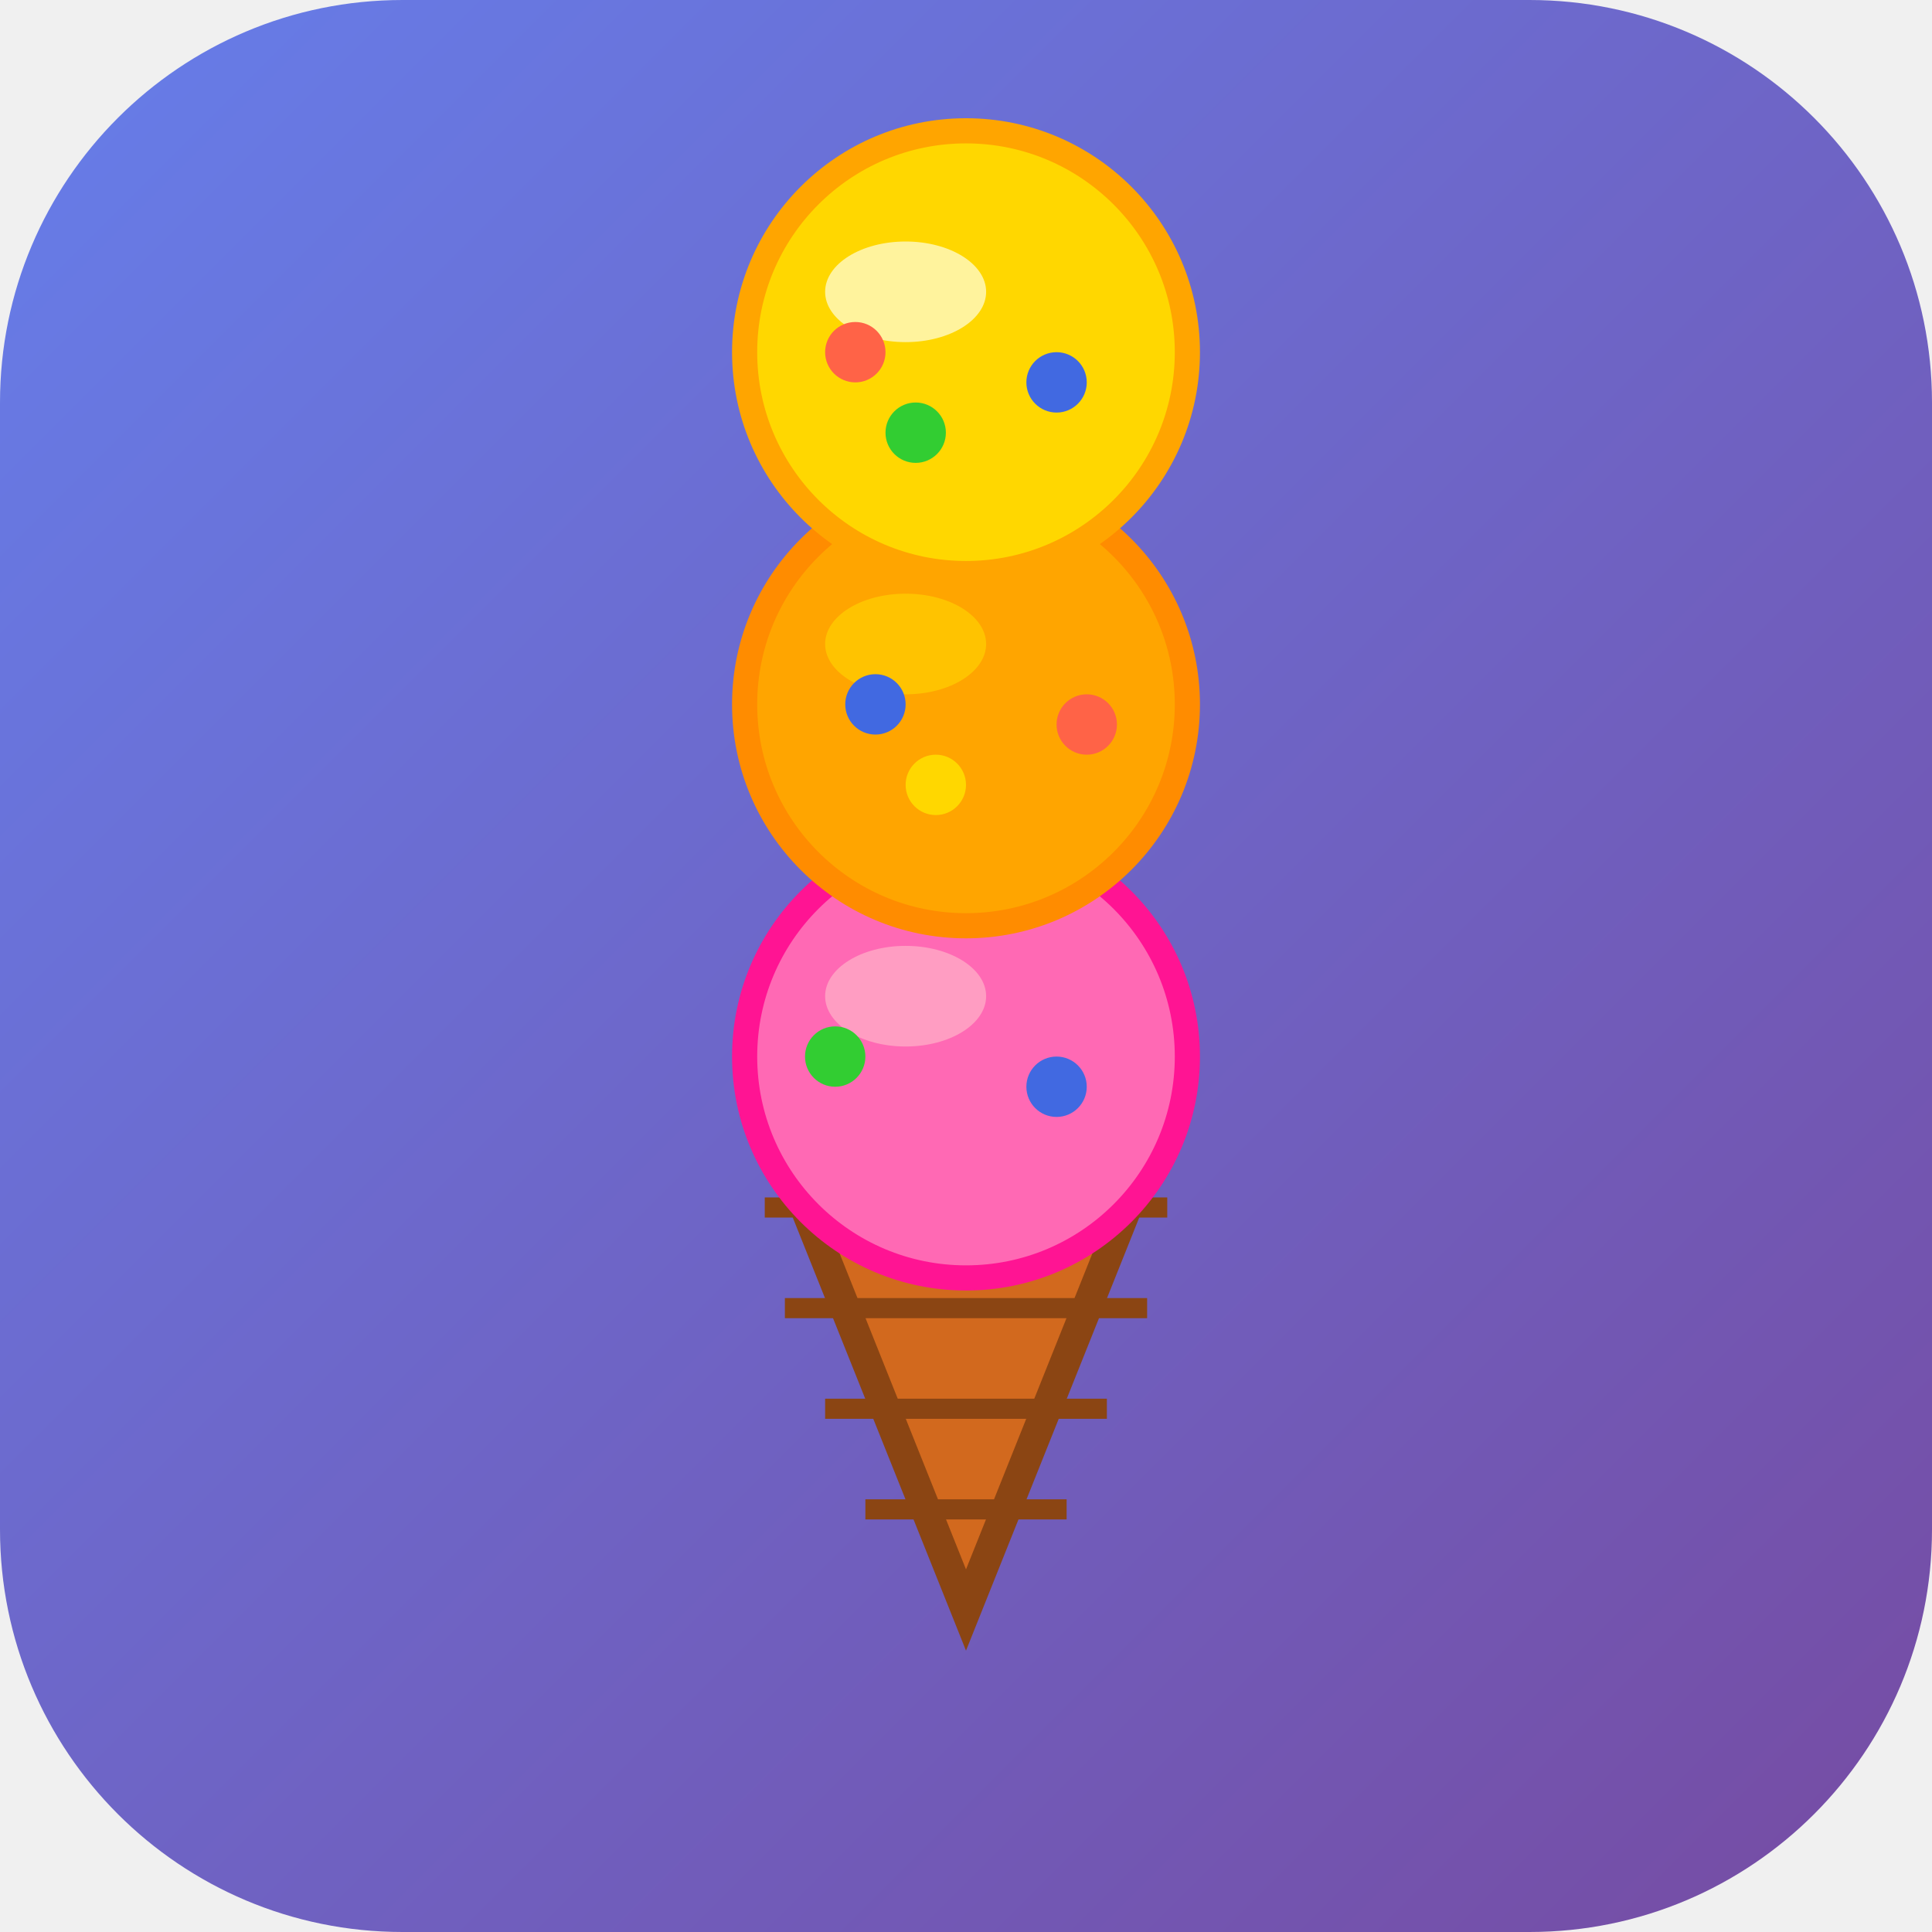
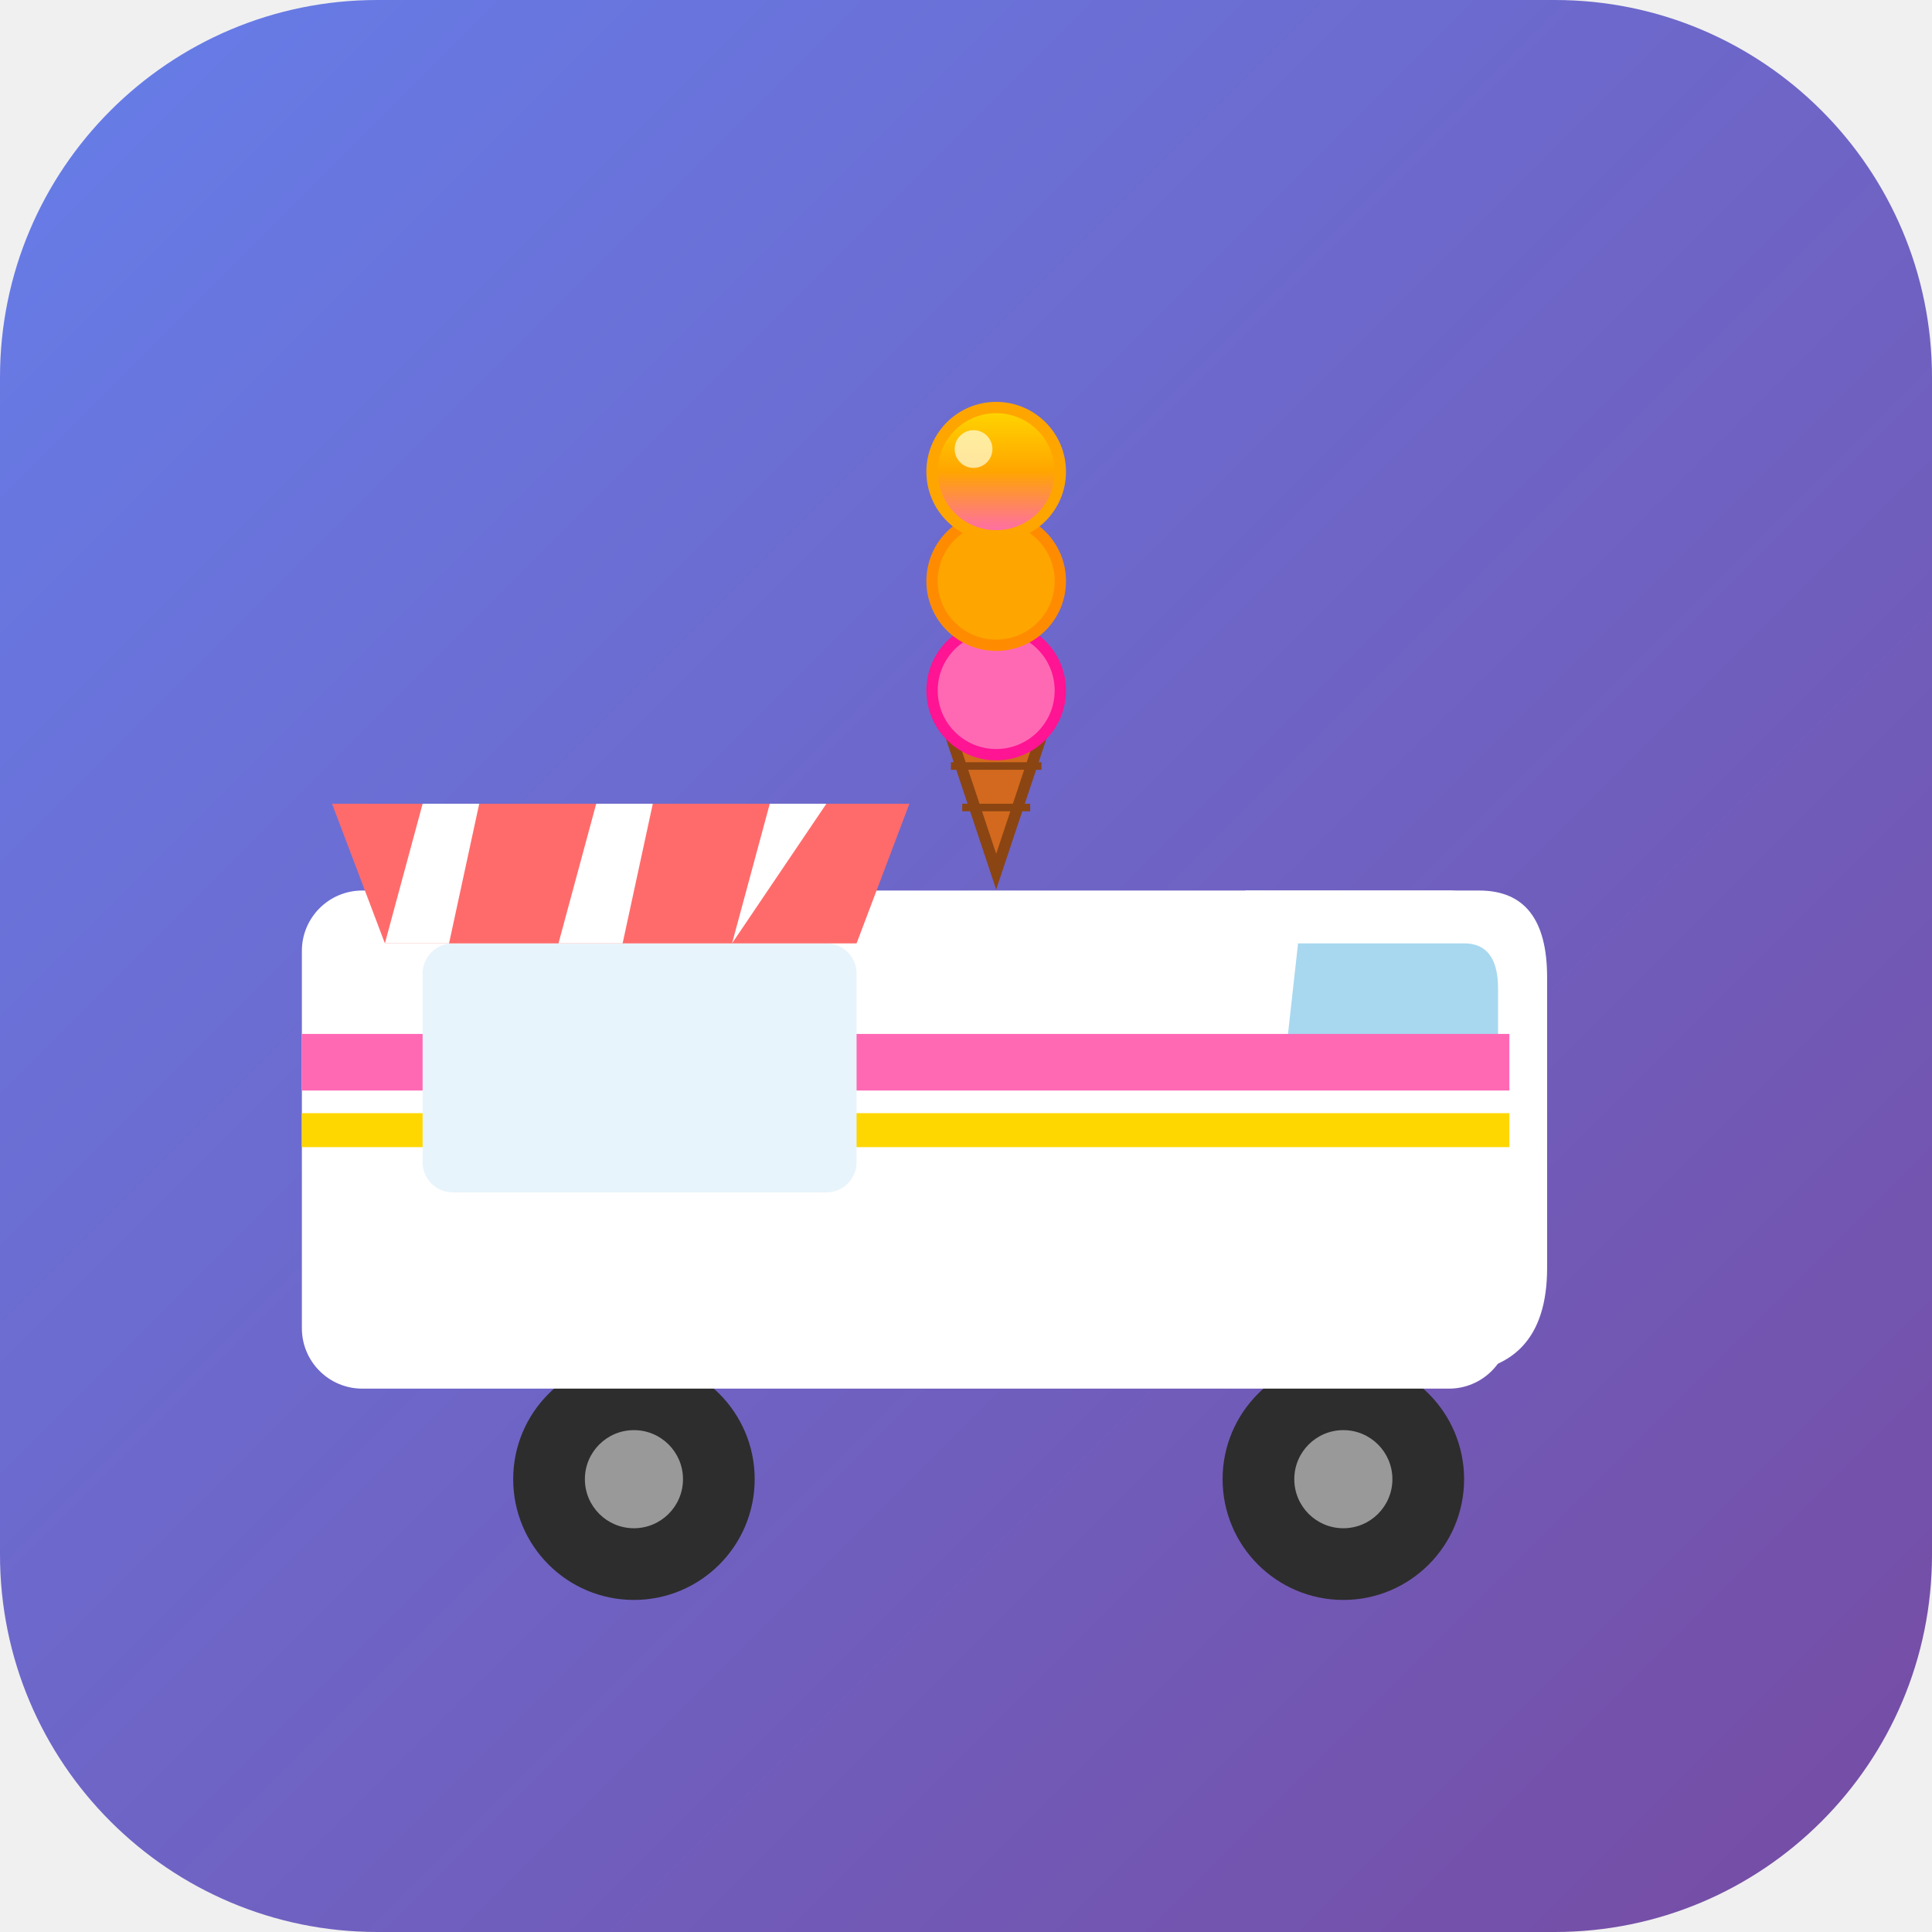
- <svg xmlns="http://www.w3.org/2000/svg" viewBox="0 0 192 192" width="192" height="192">
+ <svg xmlns="http://www.w3.org/2000/svg" viewBox="0 0 512 512" width="192" height="192">
  <defs>
-     <linearGradient id="bg" x1="0%" y1="0%" x2="100%" y2="100%">
+     <linearGradient id="bg192" x1="0%" y1="0%" x2="100%" y2="100%">
      <stop offset="0%" style="stop-color:#667eea;stop-opacity:1" />
      <stop offset="100%" style="stop-color:#764ba2;stop-opacity:1" />
    </linearGradient>
+     <linearGradient id="cone192" x1="0%" y1="0%" x2="0%" y2="100%">
+       <stop offset="0%" style="stop-color:#FFD700;stop-opacity:1" />
+       <stop offset="50%" style="stop-color:#FFA500;stop-opacity:1" />
+       <stop offset="100%" style="stop-color:#FF69B4;stop-opacity:1" />
+     </linearGradient>
  </defs>
-   <rect width="192" height="192" fill="url(#bg)" rx="40" />
-   <path d="M 76 110 L 96 160 L 116 110 Z" fill="#D2691E" stroke="#8B4513" stroke-width="3" />
-   <line x1="76" y1="120" x2="116" y2="120" stroke="#8B4513" stroke-width="2" />
-   <line x1="78" y1="130" x2="114" y2="130" stroke="#8B4513" stroke-width="2" />
-   <line x1="82" y1="140" x2="110" y2="140" stroke="#8B4513" stroke-width="2" />
-   <line x1="86" y1="150" x2="106" y2="150" stroke="#8B4513" stroke-width="2" />
-   <circle cx="96" cy="105" r="22" fill="#FF69B4" stroke="#FF1493" stroke-width="2.5" />
-   <ellipse cx="90" cy="99" rx="8" ry="5" fill="#FFC0CB" opacity="0.6" />
-   <circle cx="96" cy="70" r="22" fill="#FFA500" stroke="#FF8C00" stroke-width="2.5" />
-   <ellipse cx="90" cy="64" rx="8" ry="5" fill="#FFD700" opacity="0.6" />
-   <circle cx="96" cy="35" r="22" fill="#FFD700" stroke="#FFA500" stroke-width="2.5" />
-   <ellipse cx="90" cy="29" rx="8" ry="5" fill="#FFFFE0" opacity="0.7" />
-   <circle cx="85" cy="35" r="3" fill="#FF6347" />
-   <circle cx="105" cy="38" r="3" fill="#4169E1" />
-   <circle cx="91" cy="43" r="3" fill="#32CD32" />
-   <circle cx="87" cy="70" r="3" fill="#4169E1" />
-   <circle cx="108" cy="72" r="3" fill="#FF6347" />
-   <circle cx="93" cy="78" r="3" fill="#FFD700" />
-   <circle cx="83" cy="105" r="3" fill="#32CD32" />
-   <circle cx="105" cy="108" r="3" fill="#4169E1" />
+   <rect width="512" height="512" fill="url(#bg192)" rx="100" />
+   <circle cx="168" cy="392" r="32" fill="#2d2d2d" />
+   <circle cx="168" cy="392" r="13" fill="#999" />
+   <circle cx="356" cy="392" r="32" fill="#2d2d2d" />
+   <circle cx="356" cy="392" r="13" fill="#999" />
+   <rect x="80" y="236" width="320" height="132" rx="16" fill="#ffffff" />
+   <path d="M 330 236 L 392 236 Q 410 236 410 259 L 410 336 Q 410 364 383 364 L 330 364 Z" fill="#ffffff" />
+   <path d="M 344 250 L 388 250 Q 397 250 397 262 L 397 286 L 340 286 Z" fill="#a7d8f0" />
+   <rect x="80" y="274" width="320" height="15" fill="#FF69B4" />
+   <rect x="80" y="295" width="320" height="9" fill="#FFD700" />
+   <rect x="112" y="250" width="115" height="66" rx="8" fill="#e8f4fb" />
+   <path d="M 102 250 L 227 250 L 241 213 L 88 213 Z" fill="#FF6B6B" />
+   <path d="M 102 250 L 112 213 L 127 213 L 119 250 Z" fill="#ffffff" />
+   <path d="M 148 250 L 158 213 L 173 213 L 165 250 Z" fill="#ffffff" />
+   <path d="M 194 250 L 204 213 L 219 213 Z" fill="#ffffff" />
+   <g transform="translate(264, 110)">
+     <path d="M -13 82 L 0 121 L 13 82 Z" fill="#D2691E" stroke="#8B4513" stroke-width="3" />
+     <line x1="-12" y1="93" x2="12" y2="93" stroke="#8B4513" stroke-width="2" />
+     <line x1="-9" y1="104" x2="9" y2="104" stroke="#8B4513" stroke-width="2" />
+     <circle cx="0" cy="73" r="17" fill="#FF69B4" stroke="#FF1493" stroke-width="3" />
+     <circle cx="0" cy="44" r="17" fill="#FFA500" stroke="#FF8C00" stroke-width="3" />
+     <circle cx="0" cy="15" r="17" fill="url(#cone192)" stroke="#FFA500" stroke-width="3" />
+     <circle cx="-6" cy="9" r="5" fill="#FFFFE0" opacity="0.7" />
+   </g>
</svg>
